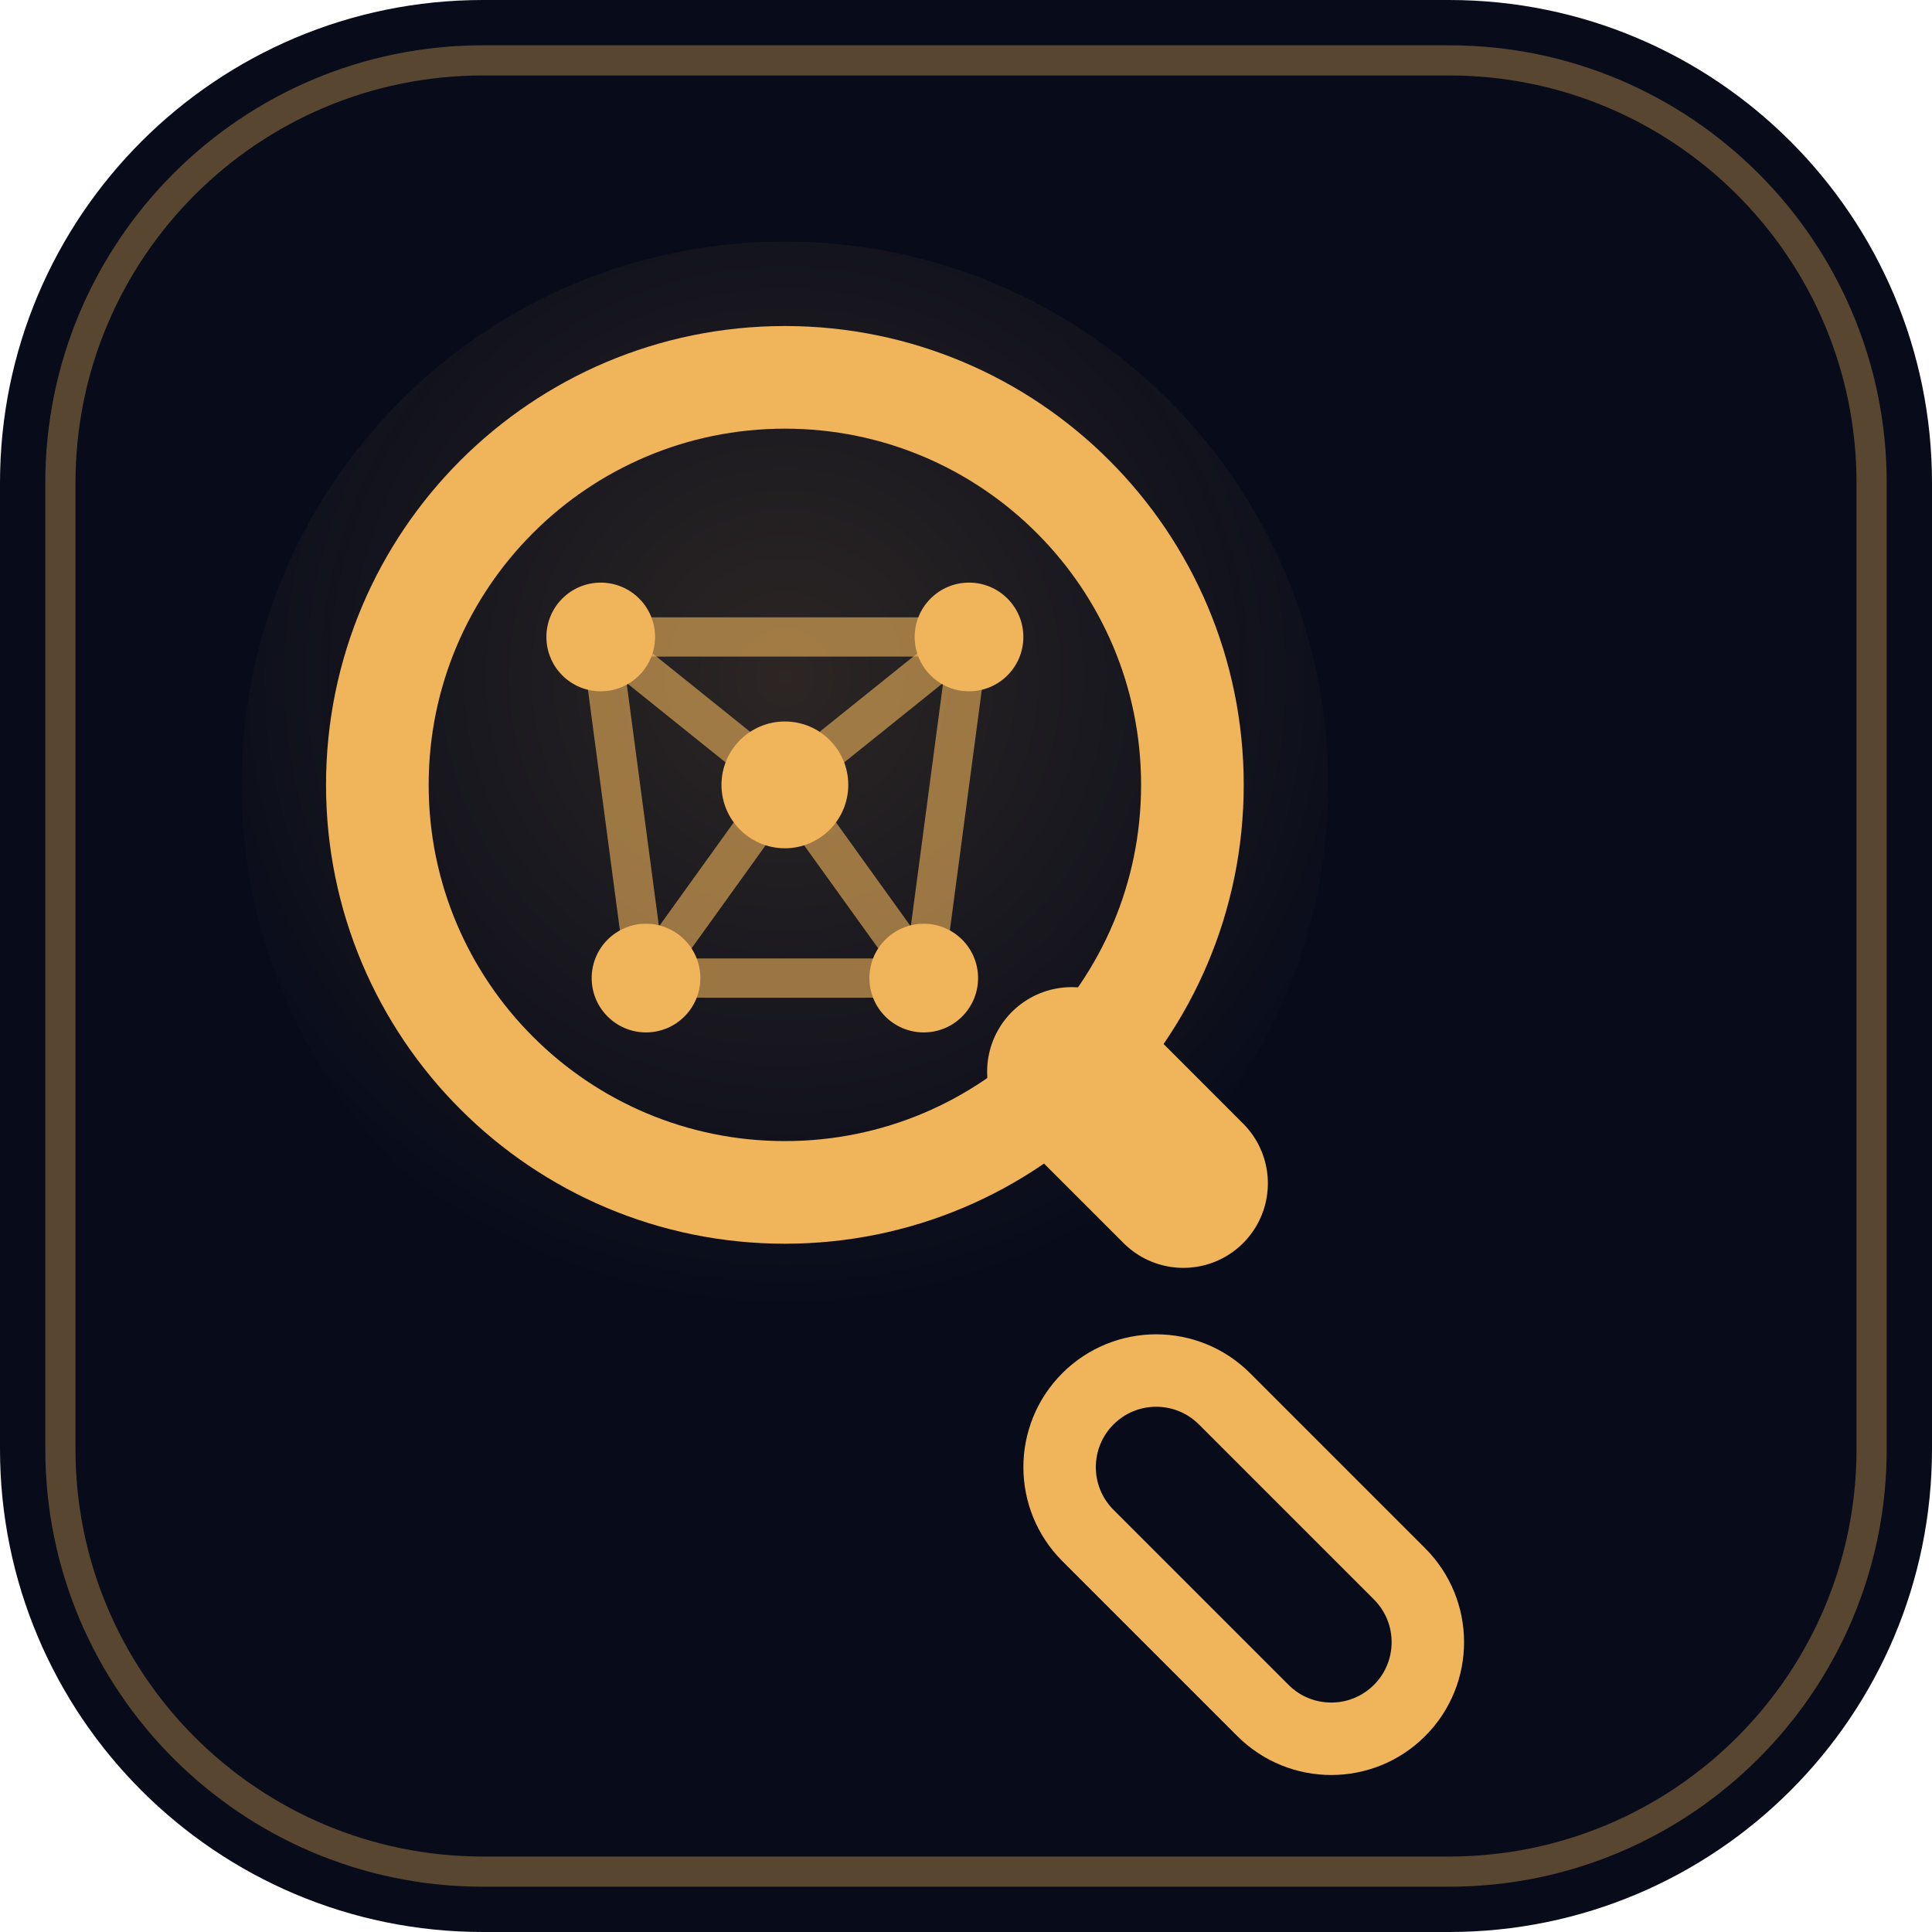
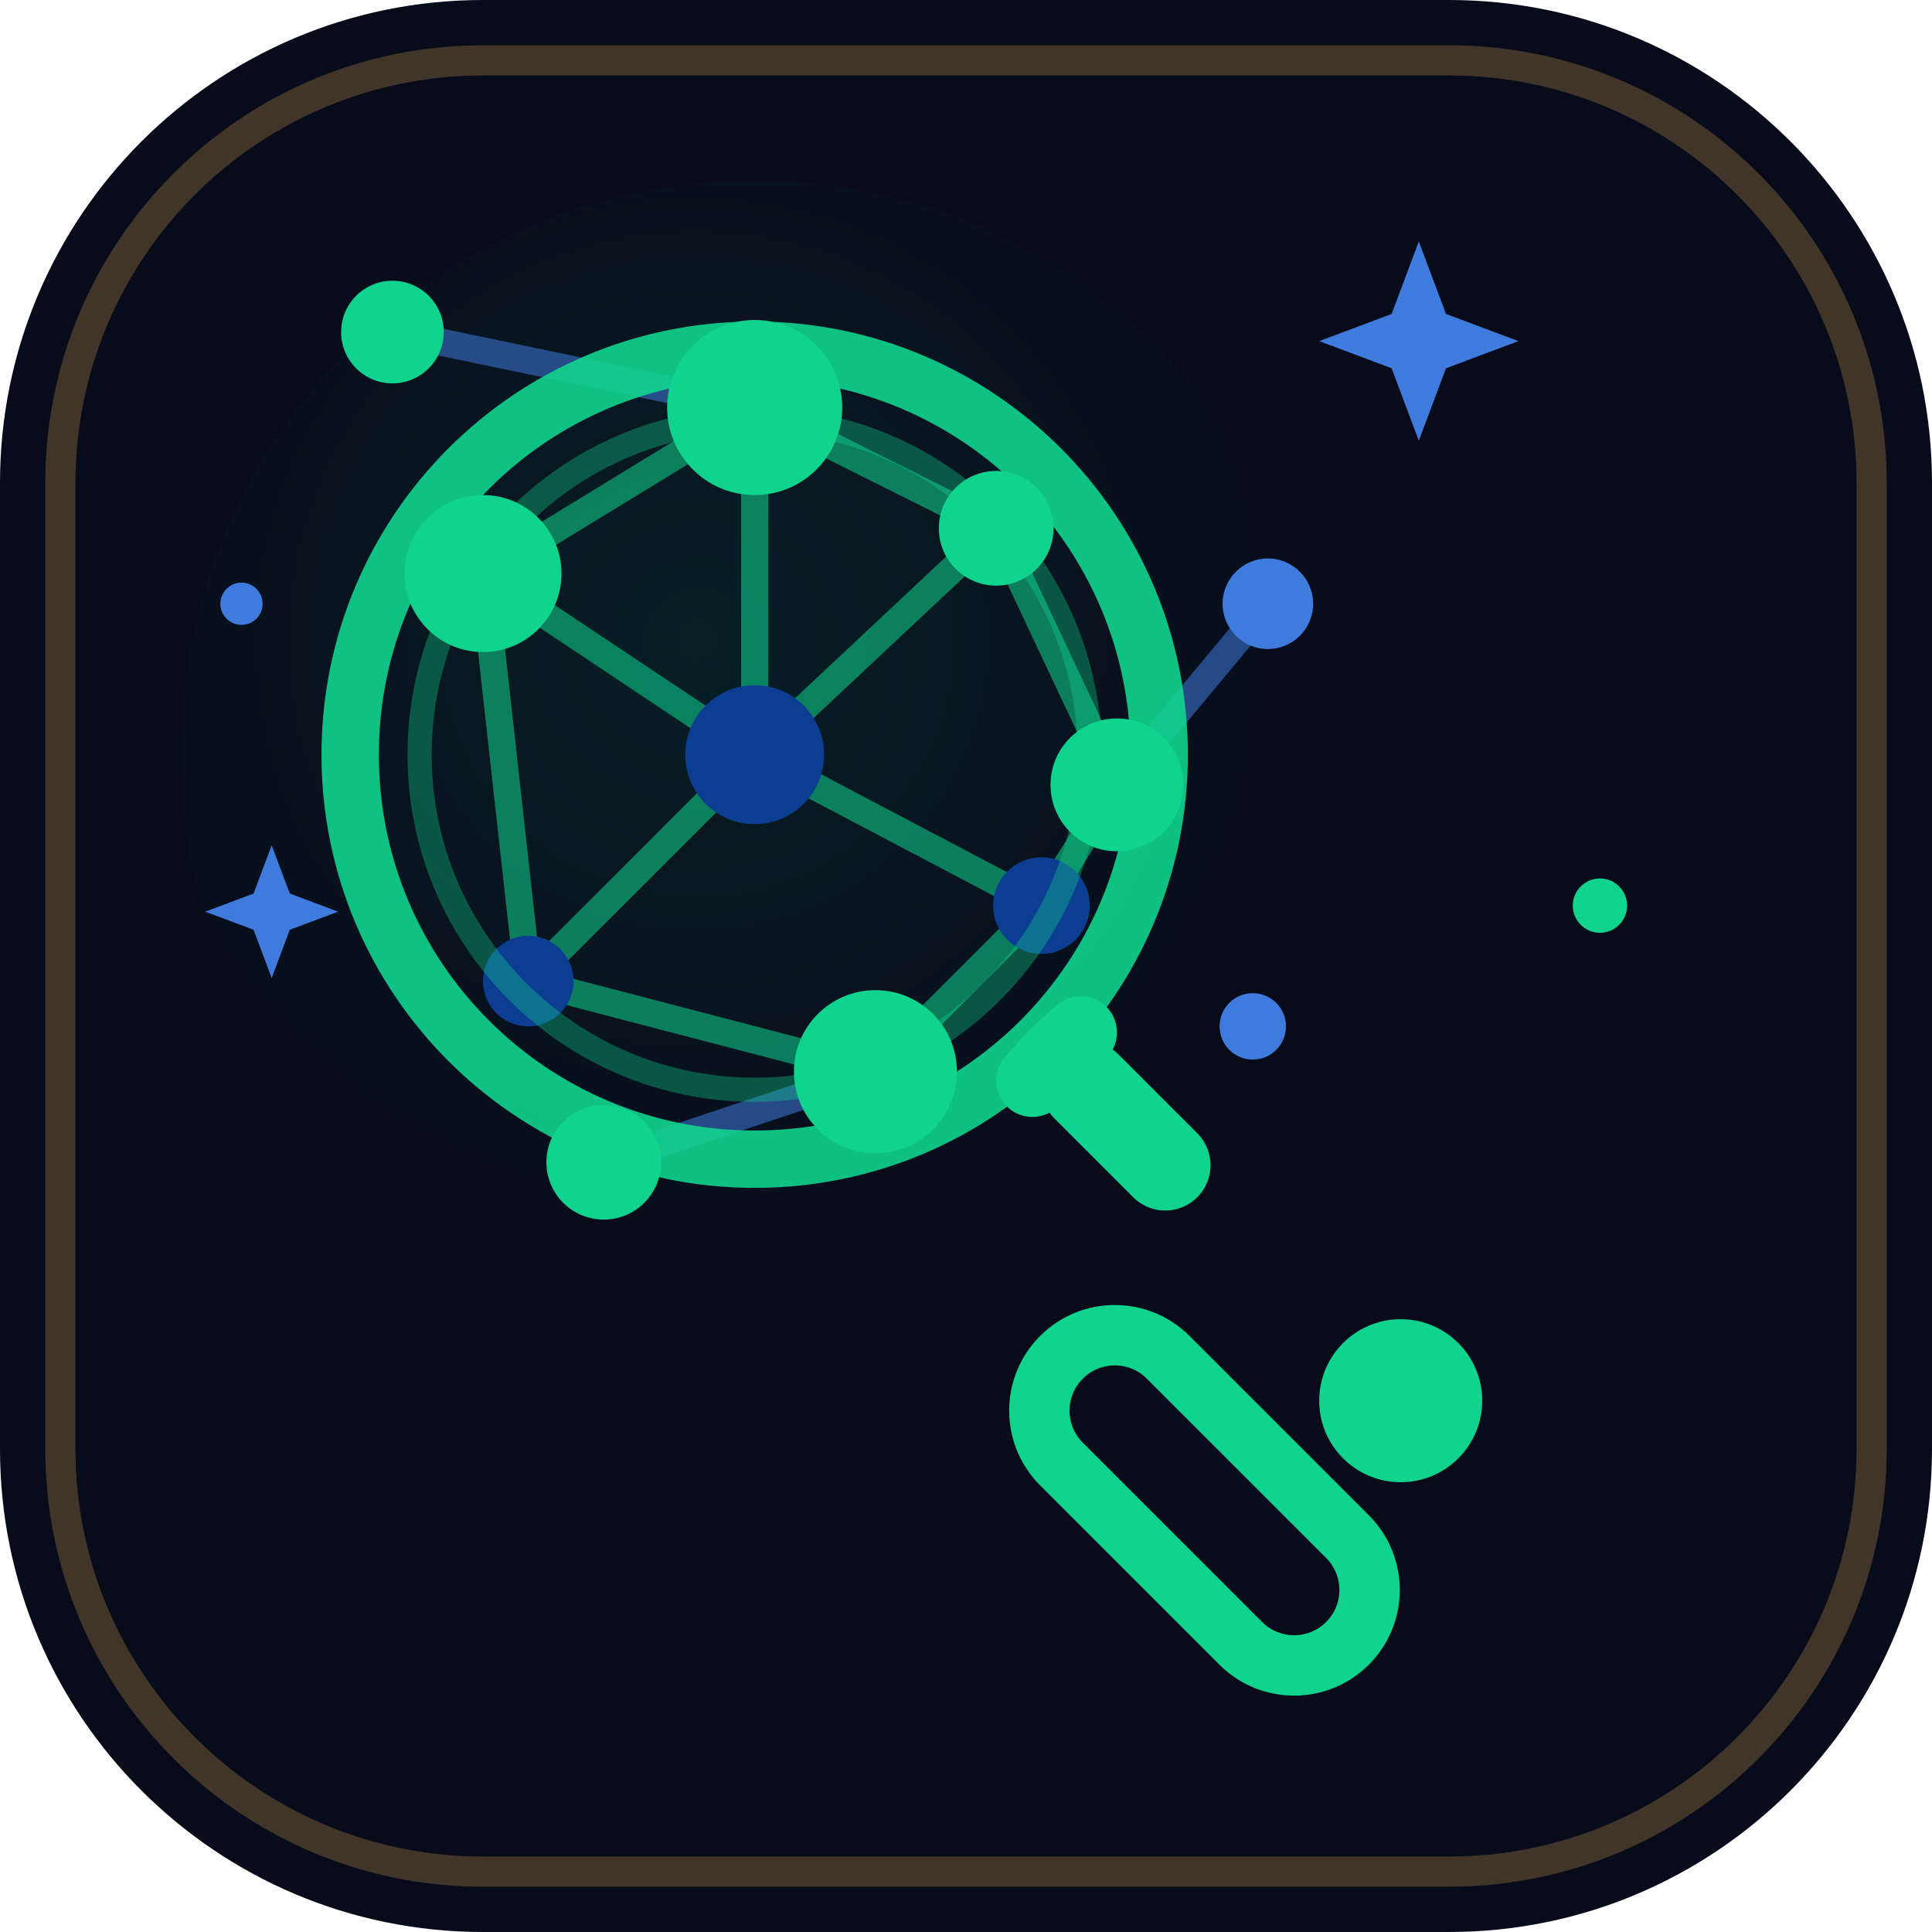
<svg xmlns="http://www.w3.org/2000/svg" viewBox="0 0 64 64" fill="none">
  <defs>
-     <radialGradient id="lensshine" cx="0.5" cy="0.4" r="0.6">
-       <stop offset="0" stop-color="#f0b45a" stop-opacity="0.16" />
-       <stop offset="1" stop-color="#f0b45a" stop-opacity="0" />
+     <radialGradient id="lensshine" cx="0.45" cy="0.4" r="0.55">
+       <stop offset="0" stop-color="#10d48e" stop-opacity="0.10" />
+       <stop offset="1" stop-color="#10d48e" stop-opacity="0" />
    </radialGradient>
  </defs>
  <rect width="64" height="64" rx="16" fill="#070b1a" />
-   <rect x="2" y="2" width="60" height="60" rx="14" stroke="#f0b45a" stroke-opacity="0.35" stroke-width="1" />
-   <circle cx="26" cy="26" r="18" fill="url(#lensshine)" />
-   <g stroke="#f0b45a" stroke-opacity="0.6" stroke-width="1.3">
-     <line x1="26" y1="26" x2="19.9" y2="21.1" />
-     <line x1="26" y1="26" x2="32.1" y2="21.1" />
-     <line x1="26" y1="26" x2="21.4" y2="32.4" />
-     <line x1="26" y1="26" x2="30.6" y2="32.4" />
-     <line x1="19.9" y1="21.1" x2="32.1" y2="21.1" />
-     <line x1="19.9" y1="21.1" x2="21.4" y2="32.4" />
-     <line x1="32.1" y1="21.1" x2="30.6" y2="32.4" />
-     <line x1="21.4" y1="32.4" x2="30.6" y2="32.4" />
+   <rect x="2" y="2" width="60" height="60" rx="14" stroke="#f0b45a" stroke-opacity="0.25" stroke-width="1" />
+   <circle cx="25" cy="25" r="19" fill="url(#lensshine)" />
+   <g stroke-opacity="0.55" stroke-width="0.9">
+     <g stroke="#10d48e">
+       <line x1="25" y1="25" x2="16" y2="19" />
+       <line x1="25" y1="25" x2="33" y2="17.5" />
+       <line x1="25" y1="25" x2="34.5" y2="30" />
+       <line x1="25" y1="25" x2="17.5" y2="32.5" />
+       <line x1="25" y1="25" x2="25" y2="13.5" />
+       <line x1="16" y1="19" x2="25" y2="13.5" />
+       <line x1="25" y1="13.5" x2="33" y2="17.5" />
+       <line x1="33" y1="17.5" x2="37" y2="26" />
+       <line x1="34.5" y1="30" x2="37" y2="26" />
+       <line x1="17.5" y1="32.5" x2="16" y2="19" />
+       <line x1="17.5" y1="32.5" x2="29" y2="35.5" />
+       <line x1="34.5" y1="30" x2="29" y2="35.5" />
+     </g>
+     <g stroke="#3f7bdc">
+       <line x1="25" y1="13.5" x2="13" y2="11" />
+       <line x1="29" y1="35.5" x2="20" y2="38.5" />
+       <line x1="37" y1="26" x2="42" y2="20" />
+     </g>
  </g>
-   <circle cx="26" cy="26" r="2.1" fill="#f0b45a" />
-   <circle cx="19.9" cy="21.1" r="1.8" fill="#f0b45a" />
-   <circle cx="32.1" cy="21.1" r="1.8" fill="#f0b45a" />
-   <circle cx="21.4" cy="32.4" r="1.8" fill="#f0b45a" />
-   <circle cx="30.6" cy="32.4" r="1.8" fill="#f0b45a" />
-   <circle cx="26" cy="26" r="13.5" stroke="#f0b45a" stroke-width="3.4" />
-   <line x1="35.5" y1="35.5" x2="39.2" y2="39.2" stroke="#f0b45a" stroke-width="5.6" stroke-linecap="round" />
-   <rect x="38" y="44.2" width="6.4" height="14.6" rx="3.2" transform="rotate(-45 41.2 51.5)" stroke="#f0b45a" stroke-width="2.4" />
+   <circle cx="25" cy="25" r="2.3" fill="#0b3d91" />
+   <circle cx="16" cy="19" r="2.6" fill="#10d48e" />
+   <circle cx="25" cy="13.5" r="2.9" fill="#10d48e" />
+   <circle cx="33" cy="17.5" r="1.9" fill="#10d48e" />
+   <circle cx="37" cy="26" r="2.2" fill="#10d48e" />
+   <circle cx="34.5" cy="30" r="1.6" fill="#0b3d91" />
+   <circle cx="29" cy="35.5" r="2.7" fill="#10d48e" />
+   <circle cx="17.5" cy="32.5" r="1.5" fill="#0b3d91" />
+   <circle cx="13" cy="11" r="1.7" fill="#10d48e" />
+   <circle cx="42" cy="20" r="1.5" fill="#3f7bdc" />
+   <circle cx="20" cy="38.5" r="1.9" fill="#10d48e" />
+   <circle cx="41.5" cy="34" r="1.1" fill="#3f7bdc" />
+   <path d="M47 8 l0.9 2.4 2.4 0.9 -2.4 0.9 -0.9 2.4 -0.9 -2.4 -2.4 -0.9 2.4 -0.9 z" fill="#3f7bdc" />
+   <path d="M9 28 l0.6 1.6 1.6 0.6 -1.6 0.6 -0.6 1.6 -0.6 -1.6 -1.6 -0.6 1.6 -0.6 z" fill="#3f7bdc" />
+   <circle cx="53" cy="30" r="0.9" fill="#10d48e" />
+   <circle cx="8" cy="20" r="0.7" fill="#3f7bdc" />
+   <circle cx="25" cy="25" r="13.4" stroke="#10d48e" stroke-opacity="0.9" stroke-width="1.9" />
+   <circle cx="25" cy="25" r="11.1" stroke="#10d48e" stroke-opacity="0.35" stroke-width="0.8" />
+   <path d="M 35.8 34.2 A 13.4 13.4 0 0 0 34.2 35.8" stroke="#10d48e" stroke-width="2.4" stroke-linecap="round" />
+   <line x1="36" y1="36" x2="38.6" y2="38.6" stroke="#10d48e" stroke-width="3" stroke-linecap="round" />
+   <rect x="37.4" y="43" width="5" height="13.4" rx="2.5" transform="rotate(-45 39.9 49.7)" stroke="#10d48e" stroke-width="2" />
+   <circle cx="46.4" cy="46.4" r="2.7" fill="#10d48e" />
</svg>
